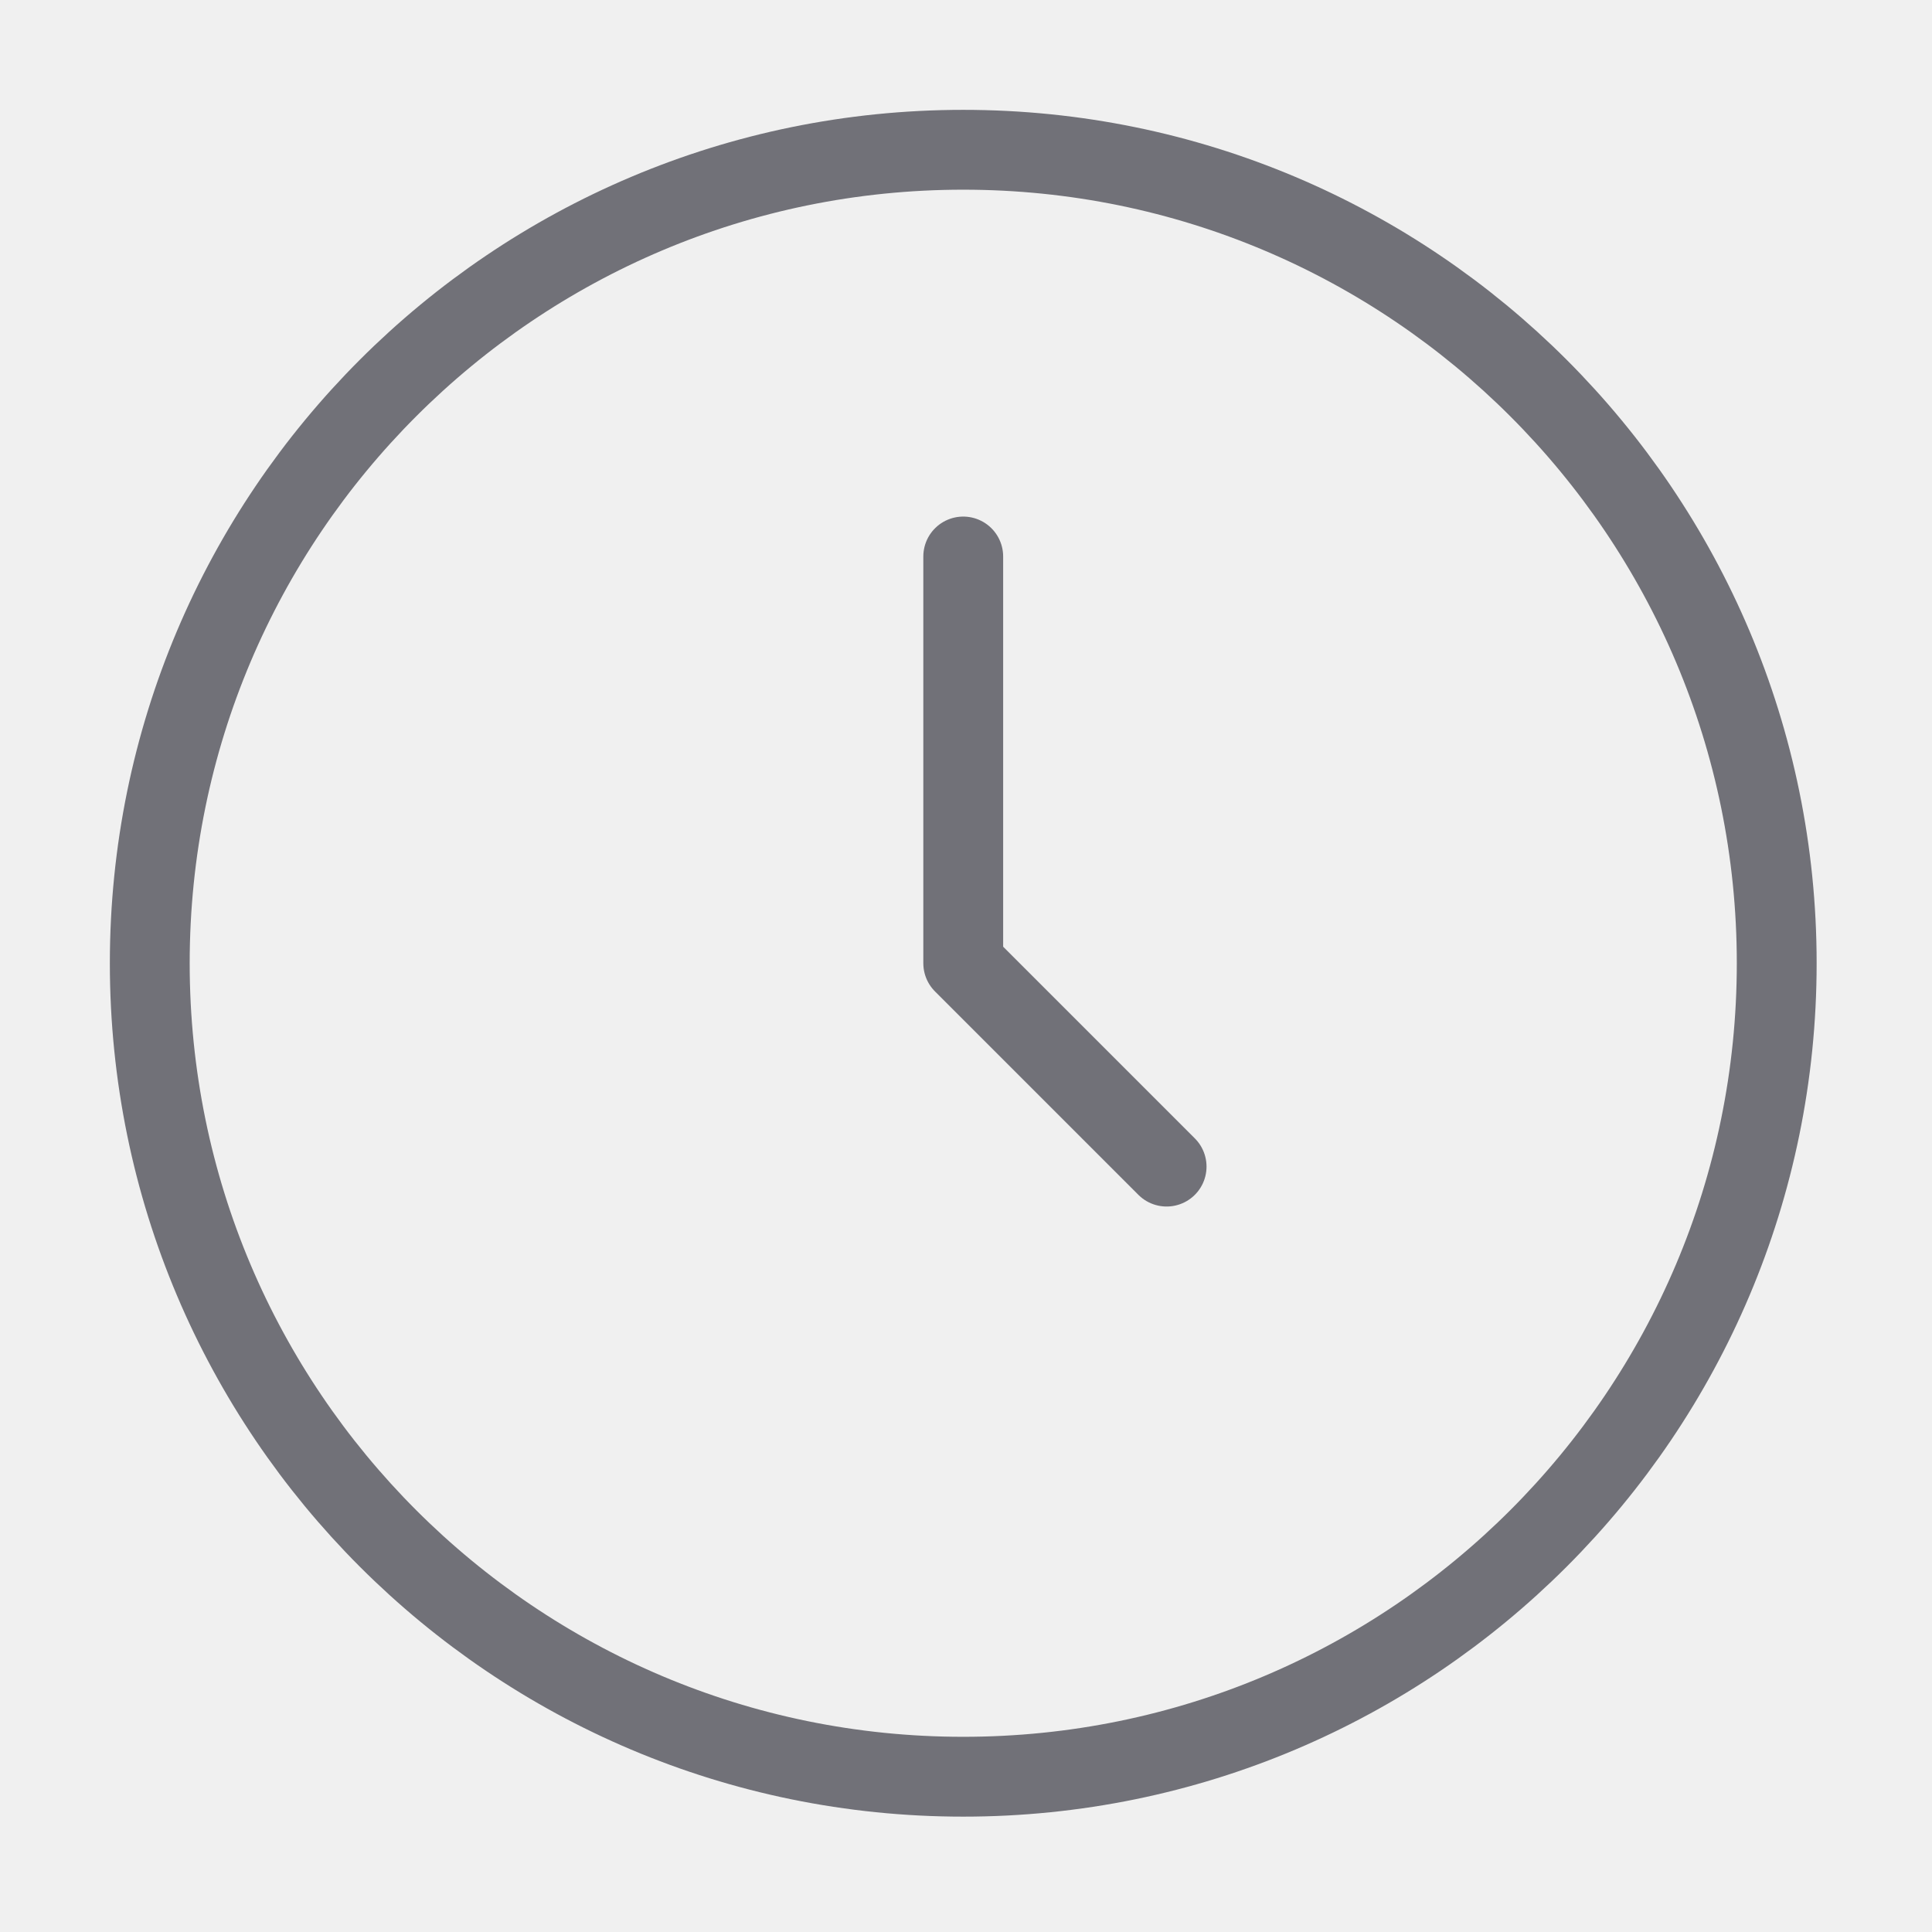
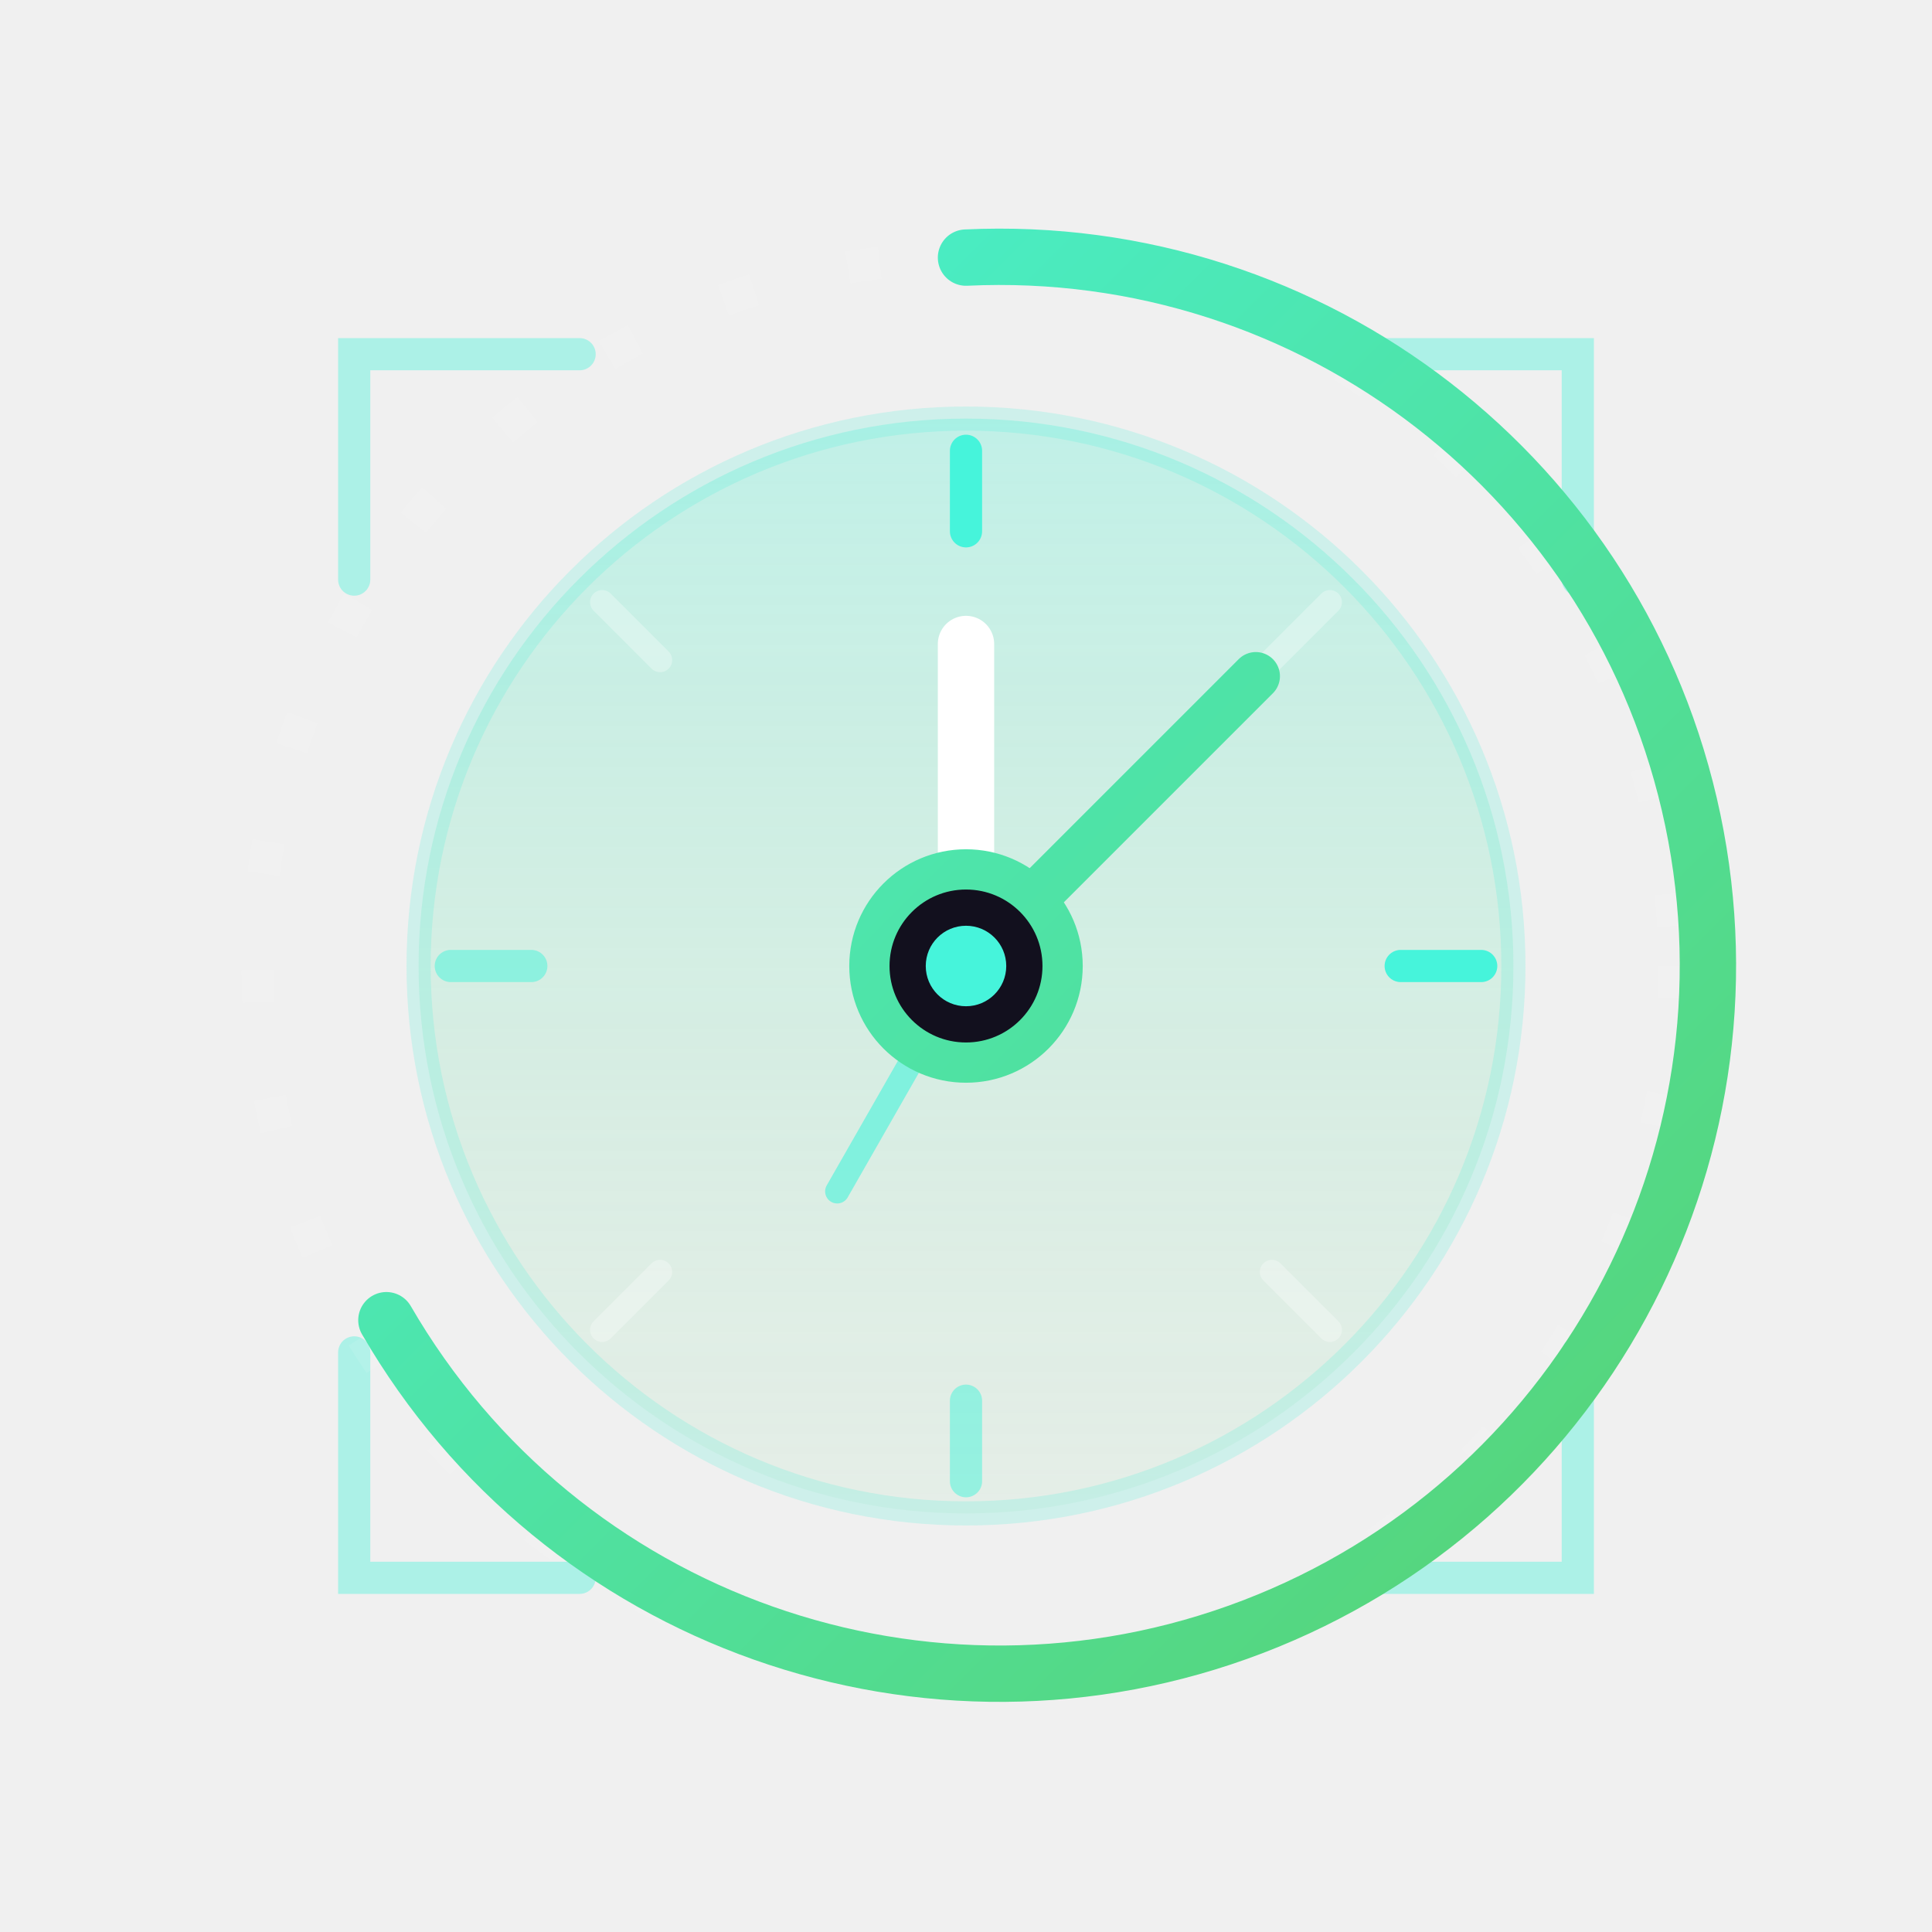
- <svg xmlns="http://www.w3.org/2000/svg" width="121" height="121" viewBox="0 0 121 121" fill="none">
-   <path d="M60.327 111.275C88.465 111.275 111.275 88.465 111.275 60.327C111.275 32.19 88.465 9.38 60.327 9.38C32.19 9.38 9.38 32.19 9.38 60.327C9.38 88.465 32.19 111.275 60.327 111.275Z" stroke="#717178" stroke-width="5" stroke-linecap="round" stroke-linejoin="round" />
-   <path d="M60.327 34.853V60.327L73.064 73.064" stroke="#717178" stroke-width="5" stroke-linecap="round" stroke-linejoin="round" />
+ <svg xmlns="http://www.w3.org/2000/svg" width="120" height="120" viewBox="0 0 120 120" fill="none">
+   <defs>
+     <linearGradient id="clockGrad" x1="16" y1="16" x2="104" y2="104" gradientUnits="userSpaceOnUse">
+       <stop offset="0%" stop-color="#46F4DB" />
+       <stop offset="100%" stop-color="#57D272" />
+     </linearGradient>
+     <linearGradient id="clockGlow" x1="60" y1="20" x2="60" y2="100" gradientUnits="userSpaceOnUse">
+       <stop offset="0%" stop-color="#46F4DB" stop-opacity="0.3" />
+       <stop offset="100%" stop-color="#57D272" stop-opacity="0.05" />
+     </linearGradient>
+   </defs>
+   <path d="M22 36V22H36" stroke="#46F4DB" stroke-opacity="0.4" stroke-width="2" stroke-linecap="round" />
+   <path d="M98 36V22H84" stroke="#46F4DB" stroke-opacity="0.4" stroke-width="2" stroke-linecap="round" />
+   <path d="M22 84V98H36" stroke="#46F4DB" stroke-opacity="0.4" stroke-width="2" stroke-linecap="round" />
+   <path d="M98 84V98H84" stroke="#46F4DB" stroke-opacity="0.4" stroke-width="2" stroke-linecap="round" />
+   <circle cx="60" cy="60" r="44" stroke="#ffffff" stroke-opacity="0.08" stroke-width="2" stroke-dasharray="2 6" />
+   <path d="M60 16 A44 44 0 1 1 24 82" stroke="url(#clockGrad)" stroke-width="3.5" stroke-linecap="round" />
+   <circle cx="60" cy="60" r="34" fill="url(#clockGlow)" />
+   <circle cx="60" cy="60" r="34" stroke="#46F4DB" stroke-opacity="0.2" stroke-width="1.5" />
+   <line x1="60" y1="28" x2="60" y2="33" stroke="#46F4DB" stroke-width="2" stroke-linecap="round" />
+   <line x1="92" y1="60" x2="87" y2="60" stroke="#46F4DB" stroke-width="2" stroke-linecap="round" />
+   <line x1="60" y1="92" x2="60" y2="87" stroke="#46F4DB" stroke-opacity="0.5" stroke-width="2" stroke-linecap="round" />
+   <line x1="28" y1="60" x2="33" y2="60" stroke="#46F4DB" stroke-opacity="0.5" stroke-width="2" stroke-linecap="round" />
+   <line x1="82.6" y1="37.4" x2="79" y2="41" stroke="#ffffff" stroke-opacity="0.3" stroke-width="1.5" stroke-linecap="round" />
+   <line x1="82.6" y1="82.6" x2="79" y2="79" stroke="#ffffff" stroke-opacity="0.3" stroke-width="1.5" stroke-linecap="round" />
+   <line x1="37.4" y1="82.6" x2="41" y2="79" stroke="#ffffff" stroke-opacity="0.3" stroke-width="1.5" stroke-linecap="round" />
+   <line x1="37.4" y1="37.4" x2="41" y2="41" stroke="#ffffff" stroke-opacity="0.3" stroke-width="1.5" stroke-linecap="round" />
+   <path d="M60 60 L78 42" stroke="url(#clockGrad)" stroke-width="3" stroke-linecap="round" />
+   <path d="M60 60 L60 40" stroke="#ffffff" stroke-width="3.5" stroke-linecap="round" />
+   <path d="M60 60 L52 74" stroke="#46F4DB" stroke-opacity="0.6" stroke-width="1.5" stroke-linecap="round" />
+   <circle cx="60" cy="60" r="6" fill="#12101e" stroke="url(#clockGrad)" stroke-width="2.5" />
+   <circle cx="60" cy="60" r="2.5" fill="#46F4DB" />
</svg>
